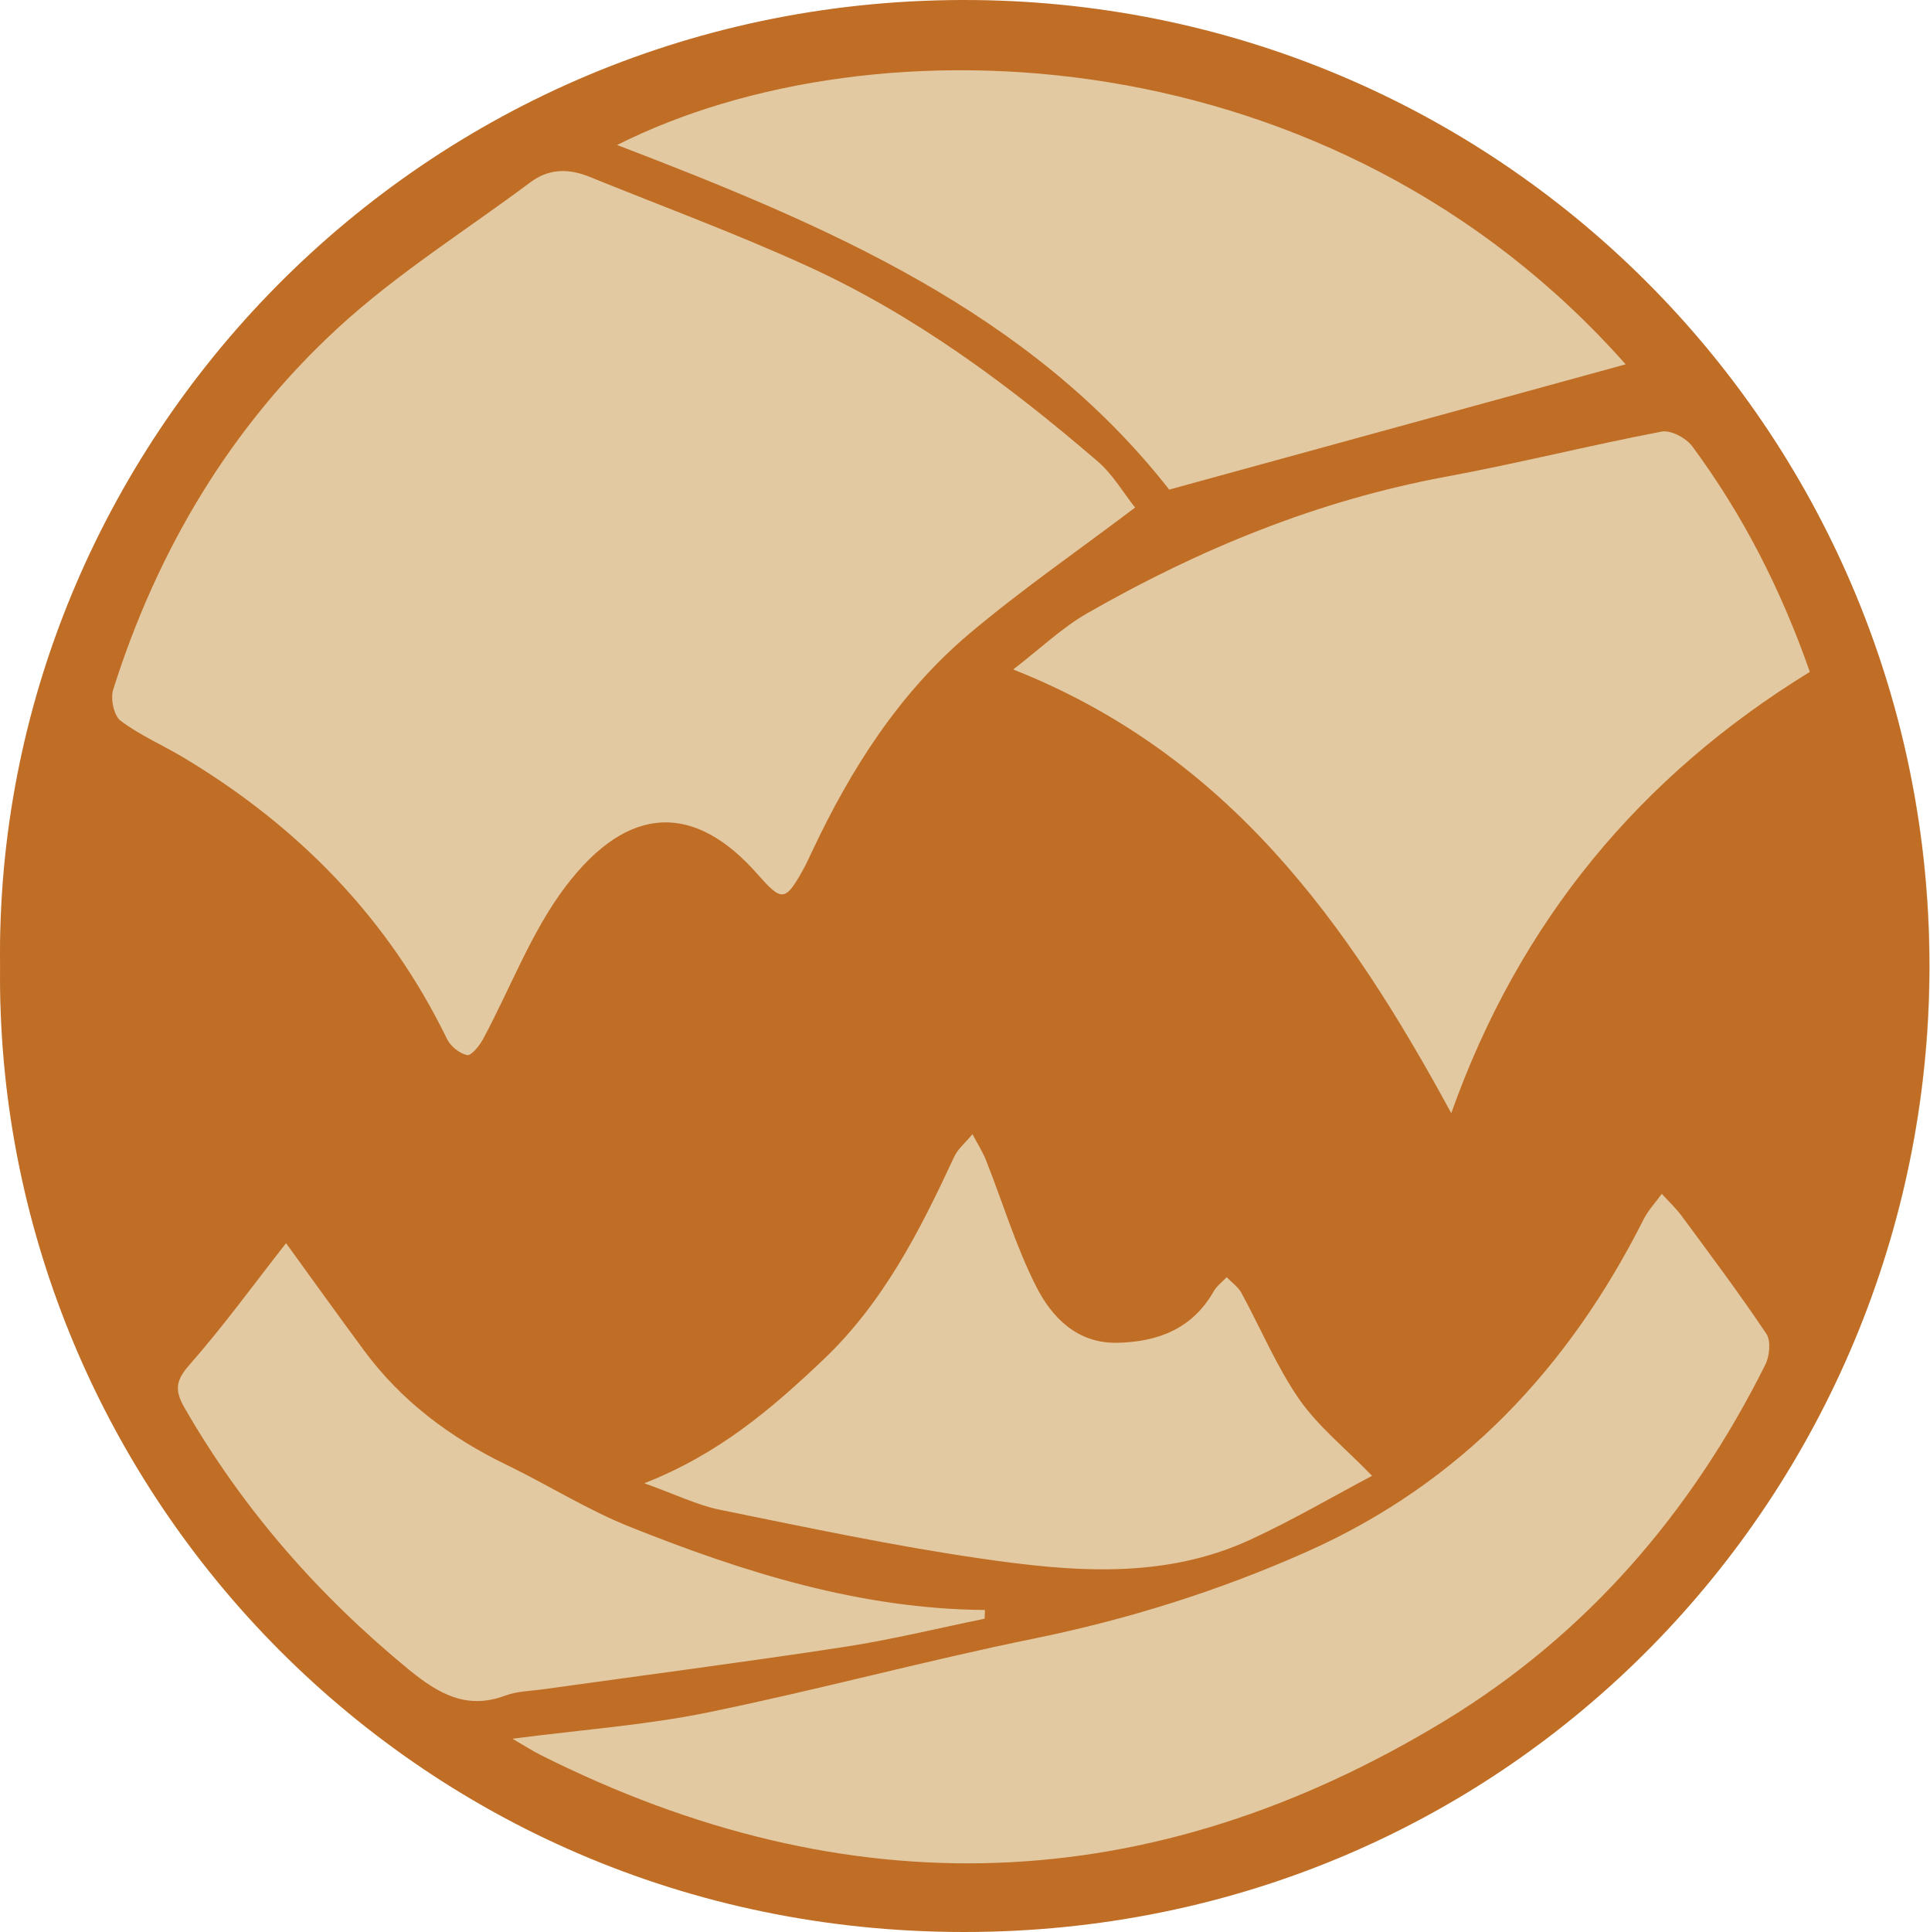
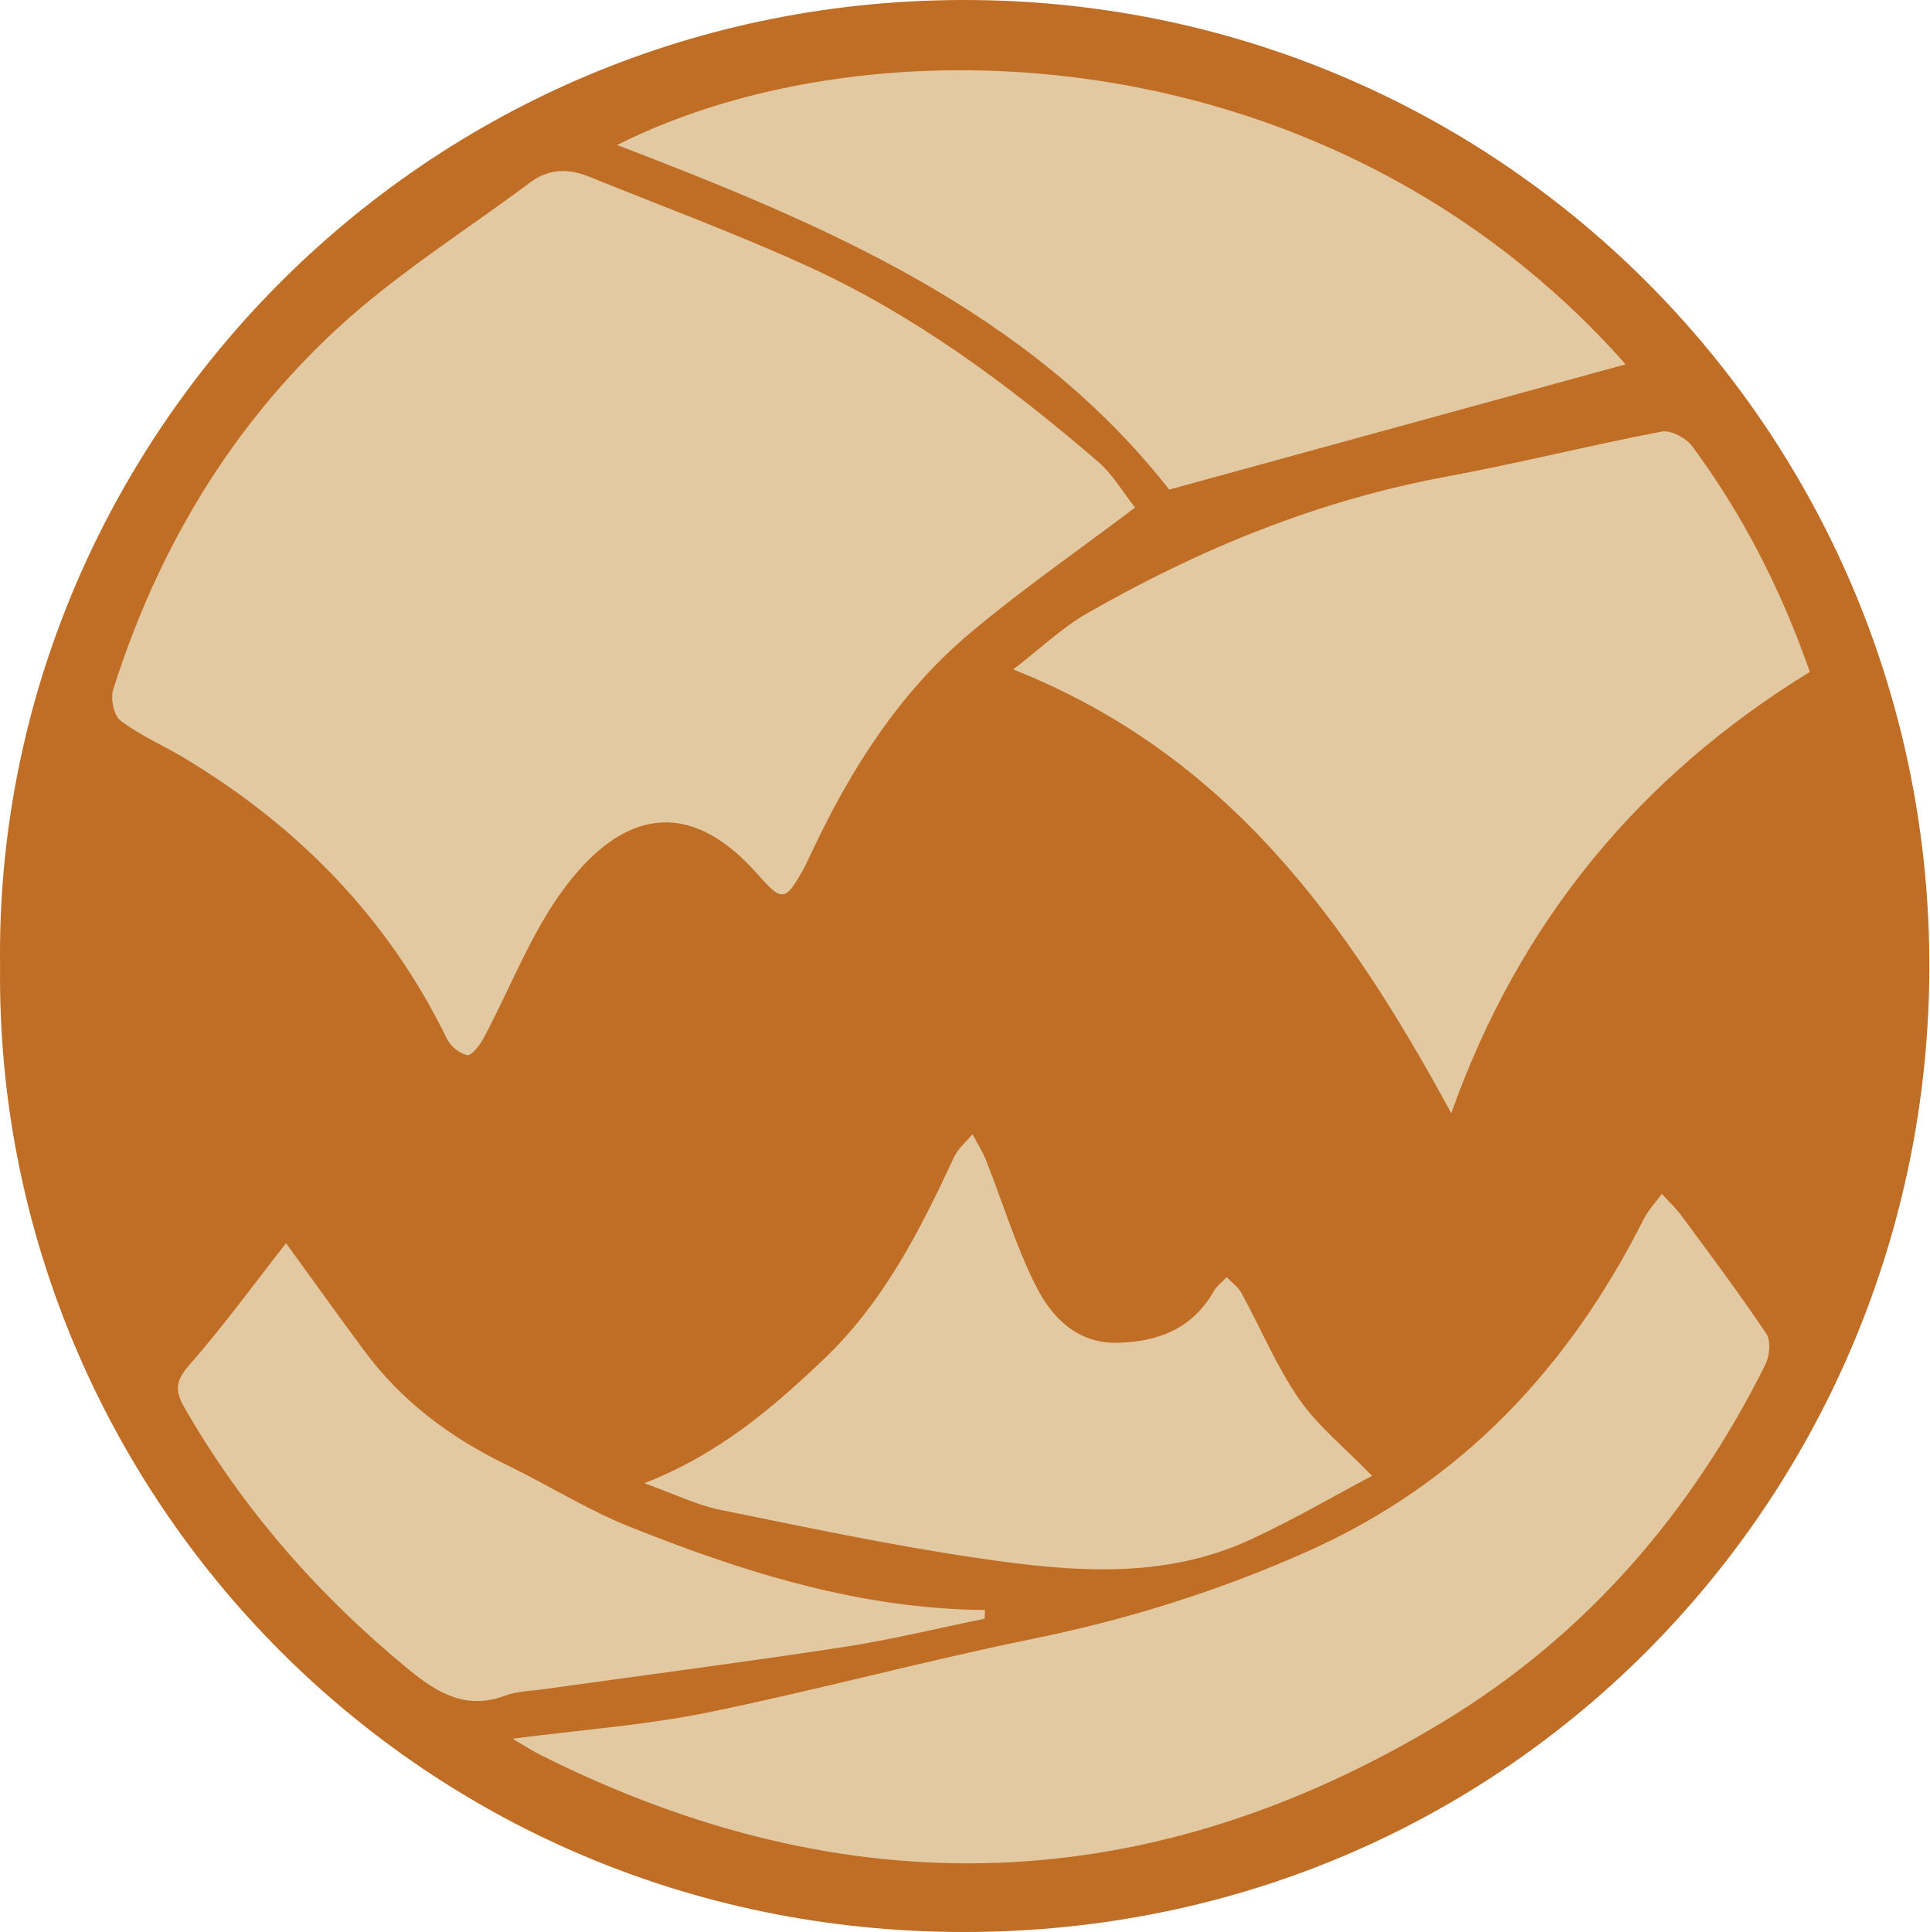
<svg xmlns="http://www.w3.org/2000/svg" viewBox="0 0 1023 1024">
-   <circle cx="511.5" cy="512.0" r="511.5" fill="#e2c9a2" />
+   <circle cx="511.5" cy="512.0" r="508.5" fill="#e2c9a2" />
  <path d="M521.989 857.964c0.063-1.55 0.176-3.074 0.176-4.632-66.082-0.528-127.69-19.915-187.93-43.961-22.618-8.979-43.495-22.214-65.461-32.87-30.105-14.54-56.108-33.958-76.023-61.049-14.074-19.044-27.837-38.276-41.103-56.544-17.025 21.716-33.336 44.179-51.573 64.902-7.486 8.578-7.204 13.825-1.955 22.866 30.881 53.531 70.866 99.045 118.586 138.222 15.502 12.675 30.601 21.561 51.293 13.763 6.218-2.334 13.329-2.36 20.070-3.32 53.157-7.424 106.408-14.322 159.503-22.431 24.948-3.822 49.584-9.88 74.377-14.944zM341.568 786.167c16.746 5.962 28.117 11.62 40.109 14.043 45.826 9.32 91.65 19.075 137.88 25.786 48.124 7.019 97.025 11.433 143.254-9.91 22.867-10.564 44.614-23.332 64.591-33.864-14.446-14.913-28.738-26.314-38.711-40.699-12.055-17.46-20.35-37.531-30.571-56.295-1.77-3.197-5.187-5.566-7.794-8.296-2.299 2.483-5.222 4.597-6.834 7.424-11.371 20.008-29.732 26.904-51.2 27.339-21.22 0.44-34.641-13.39-42.967-29.825-10.781-21.282-17.709-44.49-26.533-66.765-1.929-4.844-4.817-9.321-7.239-13.95-3.294 4.042-7.644 7.547-9.755 12.085-18.144 39.083-37.406 77.11-69.469 107.558-27.184 25.786-55.146 49.833-94.757 65.367zM861.836 193.108c-154.843-174.758-397.763-185.166-534.681-116.257 110.416 42.314 218.657 88.078 292.692 182.649 81.771-22.431 161.709-44.396 241.989-66.392zM271.668 921.56c6.896 4.007 10.749 6.526 14.851 8.578 163.076 81.895 323.356 76.614 479.317-18.019 75.091-45.608 130.827-110.26 170.066-188.862 2.263-4.535 3.012-12.552 0.528-16.311-14.23-21.251-29.577-41.693-44.77-62.291-3.135-4.289-7.116-7.952-10.656-11.9-3.232 4.447-7.081 8.542-9.569 13.36-39.705 78.82-96.932 139.93-178.423 176.249-46.664 20.785-95.037 35.976-145.242 46.198-58.067 11.837-115.356 27.433-173.359 39.239-32.684 6.614-66.206 9.009-102.711 13.763zM769.378 590.005c36.163-101.716 100.132-178.641 190.105-233.88-15.348-43.868-35.635-83.511-62.385-119.643-3.258-4.35-11.309-8.639-16.156-7.732-38.213 7.301-75.992 16.808-114.268 23.892-67.914 12.582-130.673 38.245-190.199 72.357-13.546 7.732-25.134 18.951-39.332 29.825 114.113 45.142 177.647 134.587 232.233 235.185zM601.766 269.014c-6.209-7.794-11.805-17.615-19.915-24.543-47.254-40.638-97.242-77.701-154.283-103.643-37.748-17.212-76.77-31.565-115.231-47.192-10.905-4.377-21.376-4.35-31.162 2.985-34.050 25.444-70.525 48.248-101.655 76.862-57.134 52.474-96.062 117.841-119.519 192.001-1.524 4.782 0.352 13.856 3.945 16.527 10.252 7.732 22.369 12.925 33.46 19.573 60.675 36.412 108.365 84.971 139.558 149.064 1.867 3.884 6.587 7.706 10.656 8.578 2.114 0.528 6.552-4.905 8.454-8.454 14.54-26.998 25.444-56.667 43.681-80.807 33.895-44.8 69.095-43.713 101.624-6.869 12.956 14.665 14.757 15.192 24.388-2.14 1.77-3.232 3.294-6.614 4.879-9.942 20.474-43.464 46.043-83.634 82.921-114.858 27.774-23.487 57.848-44.179 88.202-67.138zM0.045 512.186c-3.725-276.132 223.038-515.263 516.816-512.156 282.688 2.985 507.185 233.011 505.974 514.207-1.277 276.039-220.8 509.826-511.877 509.763-294.152-0.088-513.989-238.664-510.913-511.814z" fill="rgb(192, 109, 37)" />
</svg>
